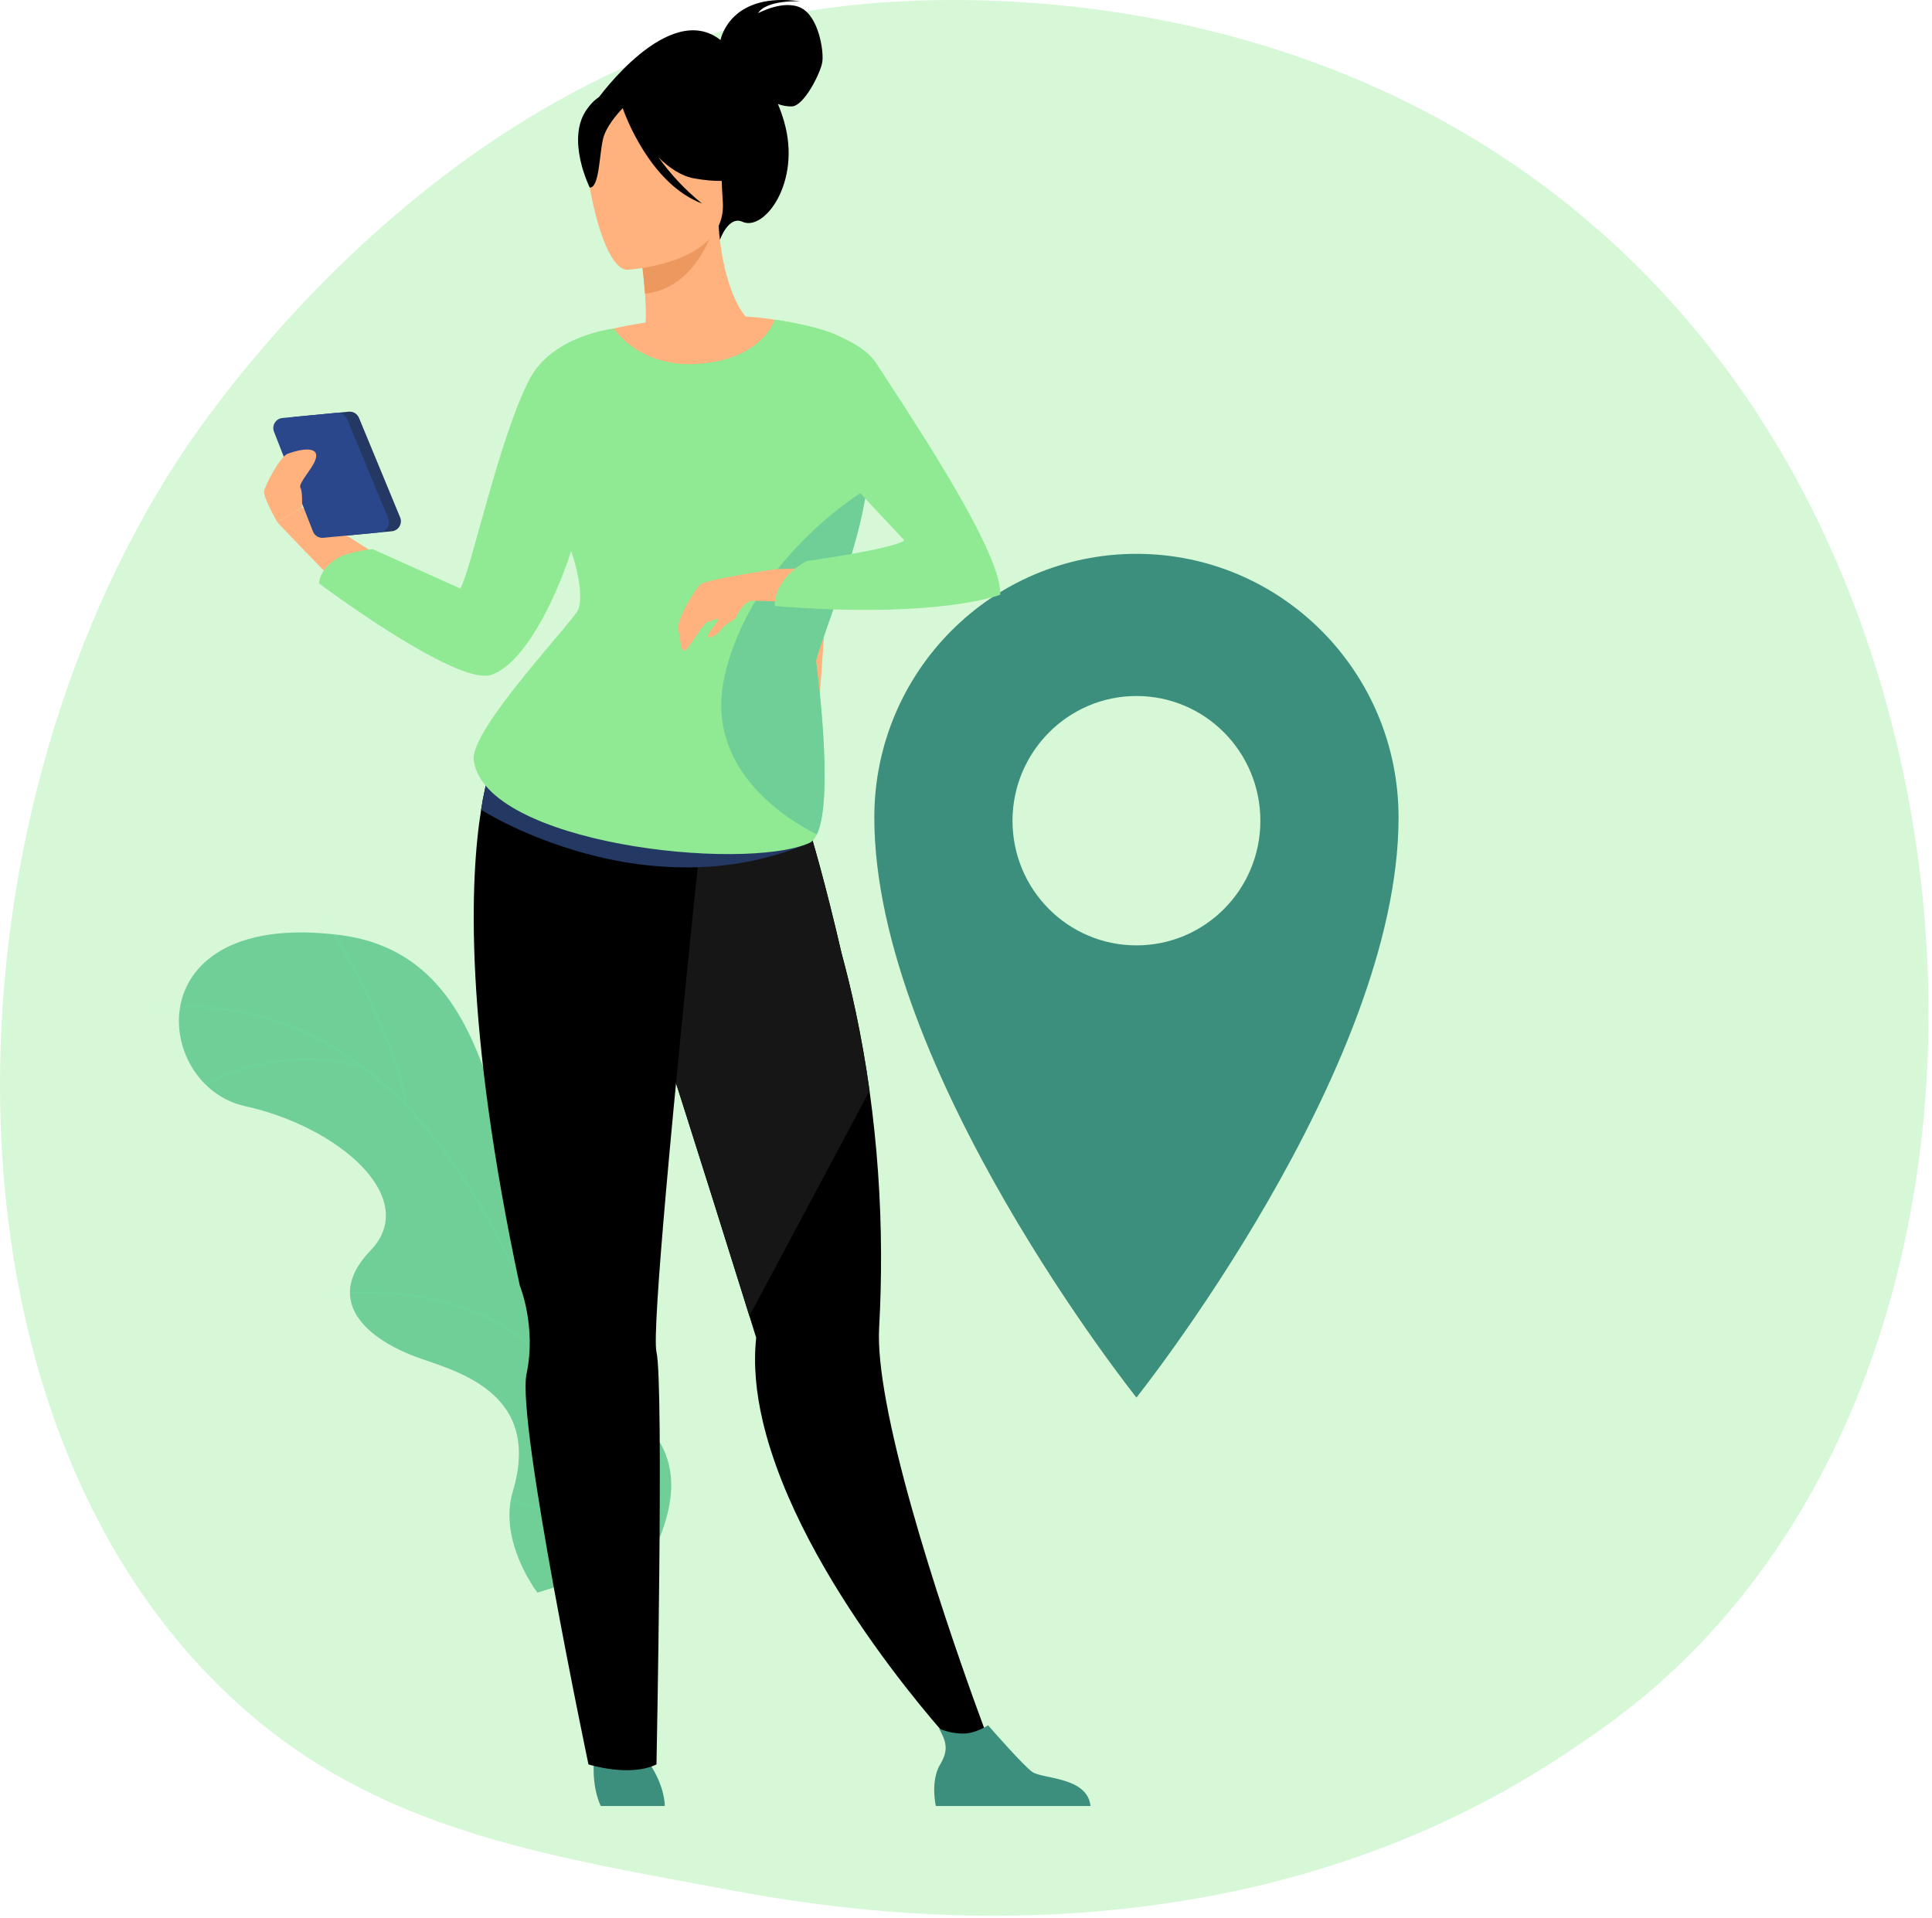
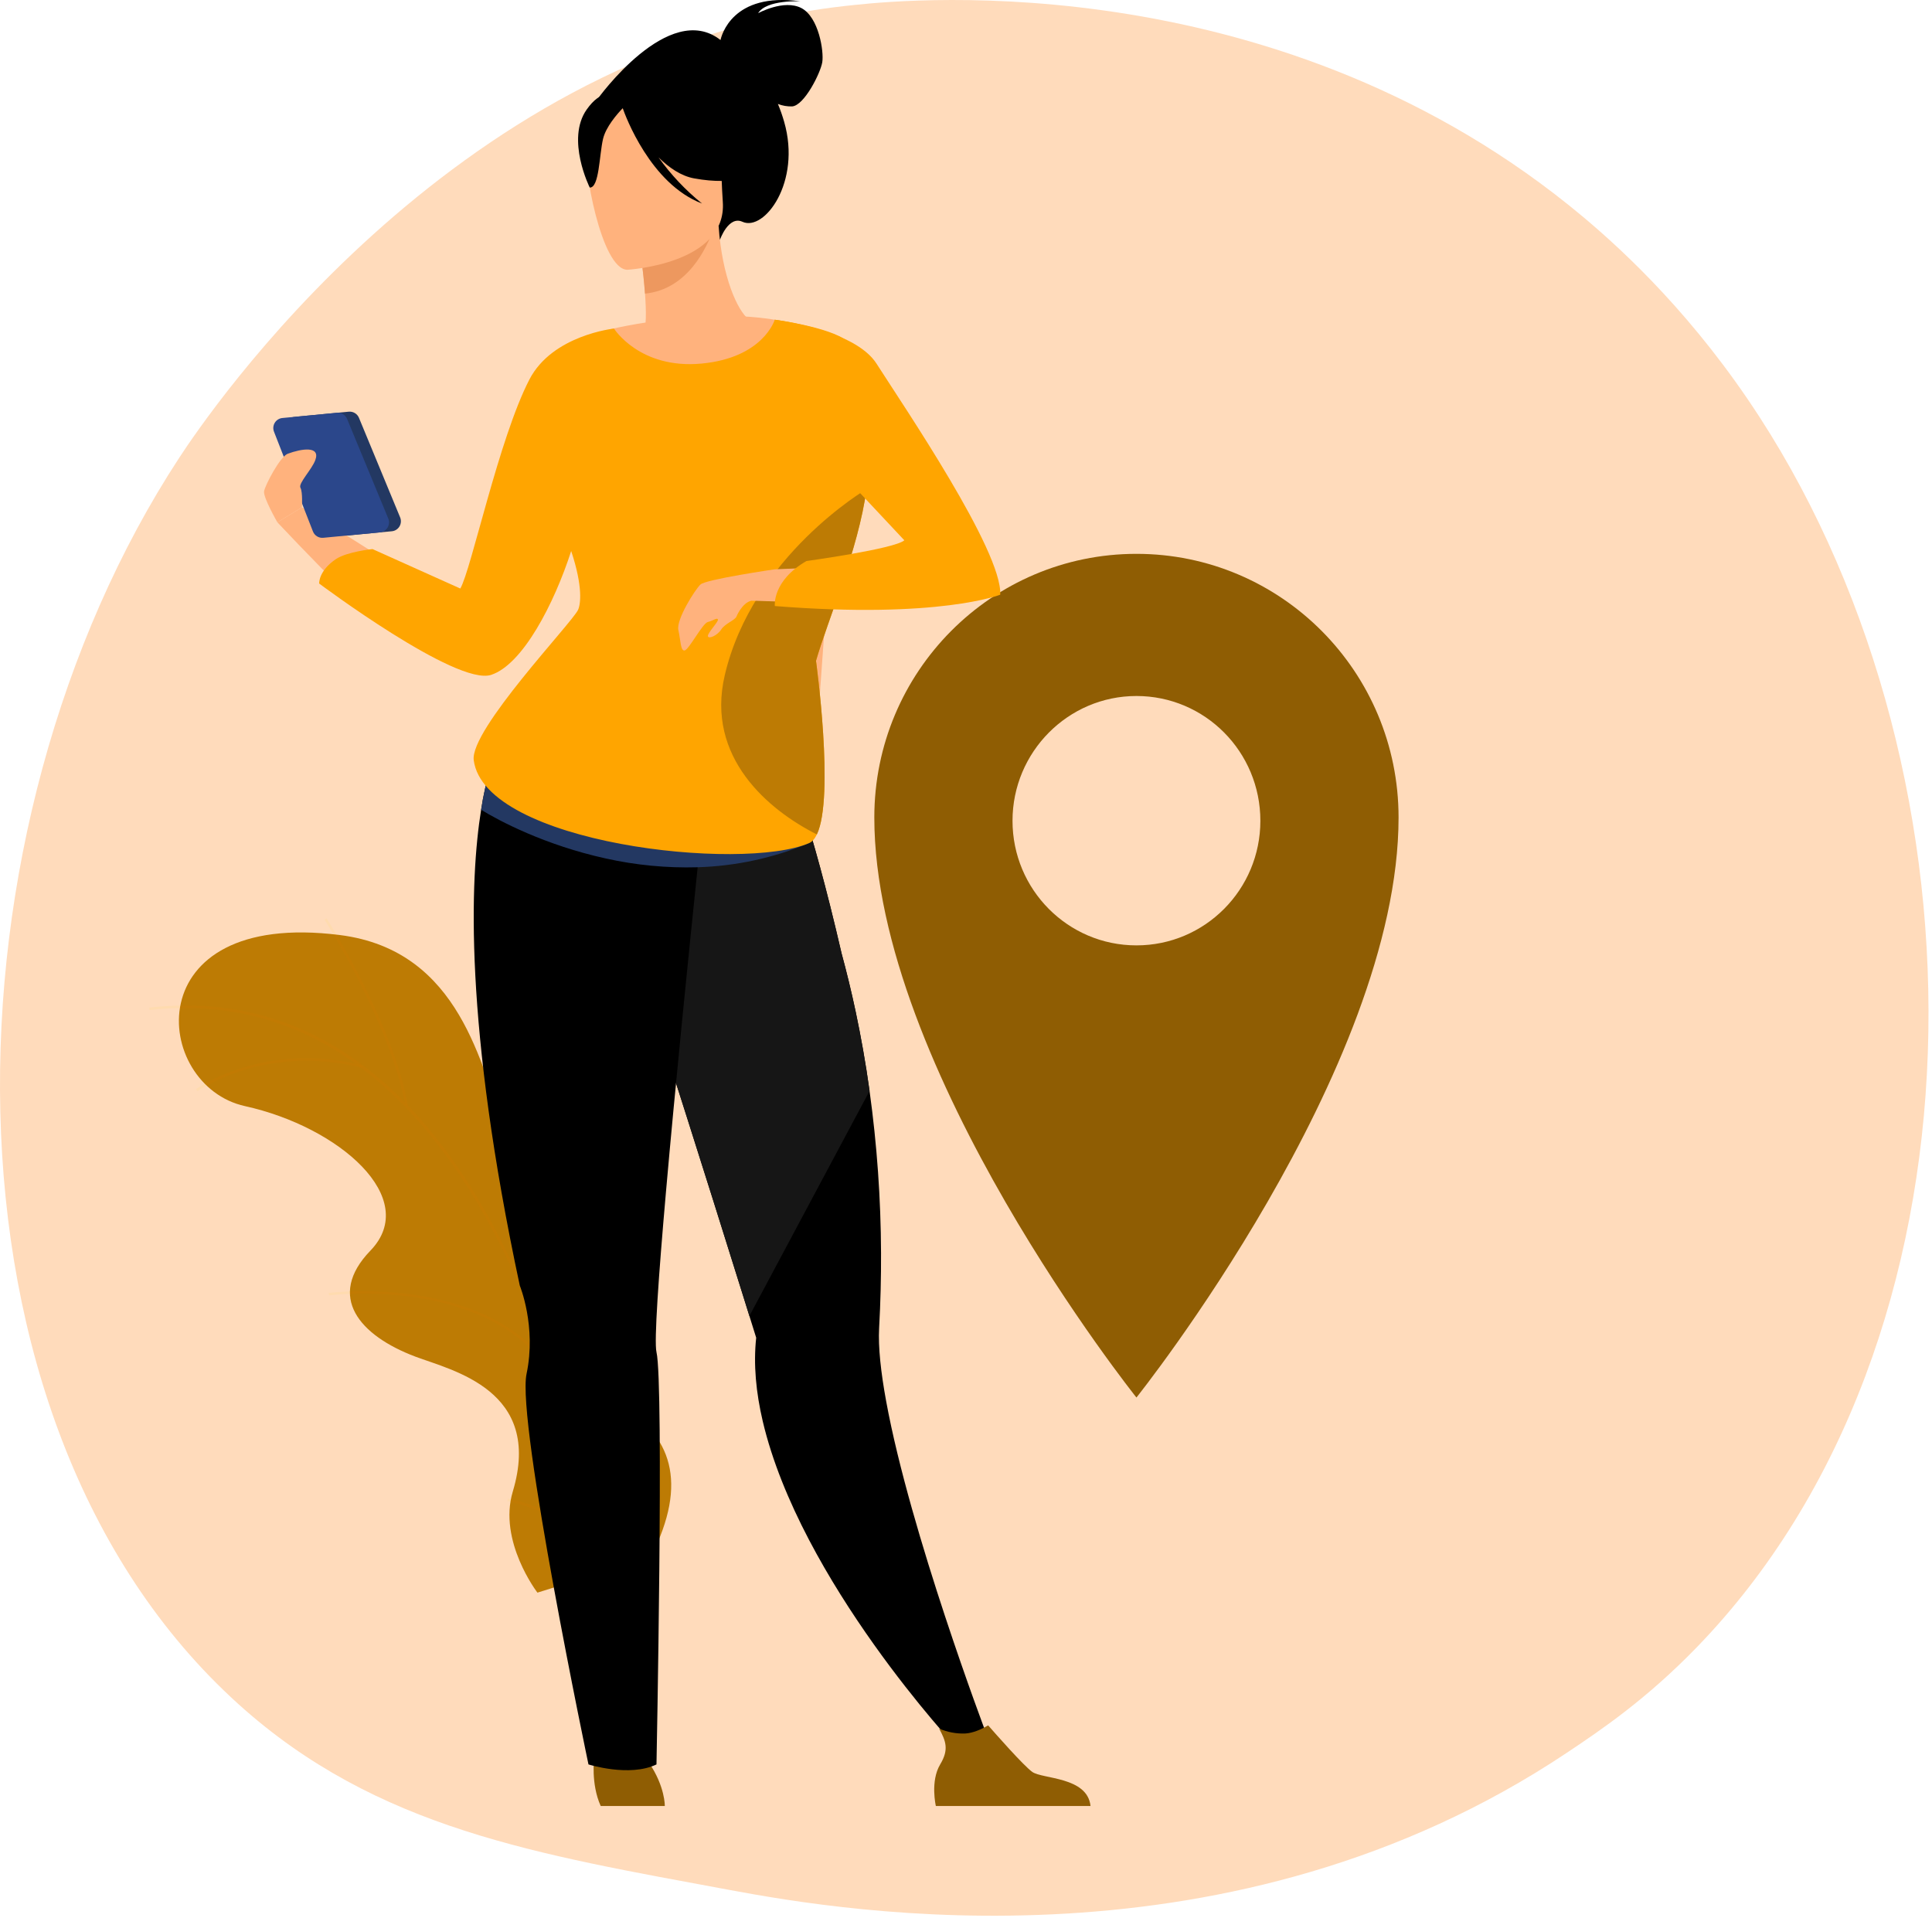
<svg xmlns="http://www.w3.org/2000/svg" width="132" height="131" viewBox="0 0 132 131" fill="none">
-   <path d="M115.909 112.573C112.479 116.108 109.41 118.185 107.061 119.754C84.146 135.051 57.953 130.642 49.854 129.135C36.788 126.704 25.759 124.988 16.283 116.429C-5.25 96.978 -4.203 56.404 12.251 31.269C14.202 28.289 30.631 3.942 56.881 0.511C57.523 0.427 58.002 0.379 58.422 0.335C62.483 -0.095 87.647 -2.364 108.166 14.823C111.103 17.284 115.83 21.721 120.214 28.49C136.241 53.238 136.292 91.567 115.909 112.573Z" fill="#D6F8D7" />
-   <path d="M44.461 106.393L36.719 108.819C36.719 108.819 34.017 105.305 35.036 101.909C37.114 94.979 30.899 93.642 28.379 92.693C24.579 91.262 22.268 88.599 25.31 85.448C28.751 81.883 23.203 77.003 16.733 75.576C10.402 74.179 9.232 62.121 23.212 63.886C31.561 64.94 32.844 73.038 34.465 76.974C36.085 80.909 42.208 79.358 41.698 84.946C41.262 89.719 38.884 93.844 42.345 95.947C45.806 98.05 47.09 101.222 44.461 106.393Z" fill="#6FCF97" />
+   <path d="M115.909 112.573C112.479 116.108 109.41 118.185 107.061 119.754C84.146 135.051 57.953 130.642 49.854 129.135C36.788 126.704 25.759 124.988 16.283 116.429C-5.25 96.978 -4.203 56.404 12.251 31.269C14.202 28.289 30.631 3.942 56.881 0.511C57.523 0.427 58.002 0.379 58.422 0.335C62.483 -0.095 87.647 -2.364 108.166 14.823C111.103 17.284 115.83 21.721 120.214 28.49C136.241 53.238 136.292 91.567 115.909 112.573Z" fill="#FFDBBB" />
+   <path d="M44.461 106.393L36.719 108.819C36.719 108.819 34.017 105.305 35.036 101.909C37.114 94.979 30.899 93.642 28.379 92.693C24.579 91.262 22.268 88.599 25.31 85.448C28.751 81.883 23.203 77.003 16.733 75.576C10.402 74.179 9.232 62.121 23.212 63.886C31.561 64.94 32.844 73.038 34.465 76.974C36.085 80.909 42.208 79.358 41.698 84.946C41.262 89.719 38.884 93.844 42.345 95.947C45.806 98.05 47.09 101.222 44.461 106.393Z" fill="#bd7b04" />
  <g style="mix-blend-mode:soft-light" opacity="0.5">
    <g style="mix-blend-mode:soft-light" opacity="0.5">
-       <path d="M41.335 108.161L41.165 108.182C41.153 108.077 39.817 97.543 35.344 87.499C31.223 78.246 23.519 67.528 10.215 69.013L10.196 68.843C16.118 68.182 21.442 69.842 26.02 73.777C29.677 76.921 32.867 81.515 35.502 87.433C39.985 97.499 41.322 108.056 41.335 108.161Z" fill="#6FCF97" />
+       <path d="M41.335 108.161L41.165 108.182C41.153 108.077 39.817 97.543 35.344 87.499C31.223 78.246 23.519 67.528 10.215 69.013L10.196 68.843C16.118 68.182 21.442 69.842 26.02 73.777C29.677 76.921 32.867 81.515 35.502 87.433C39.985 97.499 41.322 108.056 41.335 108.161Z" fill="#bd7b04" />
    </g>
    <g style="mix-blend-mode:soft-light" opacity="0.5">
-       <path d="M27.862 75.504L27.693 75.535C26.673 69.928 22.214 62.906 22.169 62.836L22.313 62.744C22.358 62.814 26.836 69.864 27.862 75.504Z" fill="#6FCF97" />
+       <path d="M27.862 75.504L27.693 75.535C26.673 69.928 22.214 62.906 22.169 62.836L22.313 62.744C22.358 62.814 26.836 69.864 27.862 75.504Z" fill="#bd7b04" />
    </g>
    <g style="mix-blend-mode:soft-light" opacity="0.5">
-       <path d="M24.74 72.966C18.164 71.263 13.54 74.518 13.494 74.551L13.394 74.412C13.44 74.378 18.126 71.076 24.783 72.8L24.74 72.966Z" fill="#6FCF97" />
+       <path d="M24.74 72.966C18.164 71.263 13.54 74.518 13.494 74.551L13.394 74.412C13.44 74.378 18.126 71.076 24.783 72.8L24.74 72.966Z" fill="#bd7b04" />
    </g>
    <g style="mix-blend-mode:soft-light" opacity="0.5">
-       <path d="M37.91 94.224C33.668 87.094 22.596 88.488 22.49 88.511L22.443 88.346C22.546 88.314 33.778 86.943 38.058 94.137L37.91 94.224Z" fill="#6FCF97" />
+       <path d="M37.91 94.224C33.668 87.094 22.596 88.488 22.49 88.511L22.443 88.346C22.546 88.314 33.778 86.943 38.058 94.137L37.91 94.224Z" fill="#bd7b04" />
    </g>
    <g style="mix-blend-mode:soft-light" opacity="0.5">
-       <path d="M36.938 90.944L36.767 90.961C36.246 85.693 40.545 80.608 40.589 80.557L40.719 80.668C40.676 80.718 36.423 85.749 36.938 90.944Z" fill="#6FCF97" />
+       <path d="M36.938 90.944L36.767 90.961C36.246 85.693 40.545 80.608 40.589 80.557L40.719 80.668C40.676 80.718 36.423 85.749 36.938 90.944Z" fill="#bd7b04" />
    </g>
    <g style="mix-blend-mode:soft-light" opacity="0.5">
-       <path d="M40.919 106.529C39.743 103.604 34.717 102.572 34.666 102.562L34.7 102.394C34.91 102.436 39.867 103.454 41.078 106.465L40.919 106.529Z" fill="#6FCF97" />
+       <path d="M40.919 106.529C39.743 103.604 34.717 102.572 34.666 102.562L34.7 102.394C34.91 102.436 39.867 103.454 41.078 106.465L40.919 106.529Z" fill="#bd7b04" />
    </g>
    <g style="mix-blend-mode:soft-light" opacity="0.5">
-       <path d="M40.636 104.03L40.467 104.053C40.132 101.583 42.857 97.862 43.753 96.638C43.88 96.466 43.989 96.316 44.003 96.286L44.159 96.356C44.14 96.4 44.068 96.499 43.891 96.74C43.006 97.949 40.311 101.629 40.636 104.03Z" fill="#6FCF97" />
+       <path d="M40.636 104.03L40.467 104.053C40.132 101.583 42.857 97.862 43.753 96.638C43.88 96.466 43.989 96.316 44.003 96.286L44.159 96.356C44.14 96.4 44.068 96.499 43.891 96.74C43.006 97.949 40.311 101.629 40.636 104.03Z" fill="#bd7b04" />
    </g>
  </g>
-   <path d="M77.645 37.842C67.752 37.842 59.736 45.904 59.736 55.856C59.736 73.06 77.645 95.488 77.645 95.488C77.645 95.488 95.554 73.06 95.554 55.856C95.554 45.904 87.538 37.842 77.645 37.842ZM77.645 64.594C72.961 64.594 69.178 60.78 69.178 56.082C69.178 51.383 72.976 47.555 77.645 47.555C82.329 47.555 86.112 51.368 86.112 56.082C86.112 60.78 82.329 64.594 77.645 64.594Z" fill="#3C8F7C" />
+   <path d="M77.645 37.842C67.752 37.842 59.736 45.904 59.736 55.856C59.736 73.06 77.645 95.488 77.645 95.488C77.645 95.488 95.554 73.06 95.554 55.856C95.554 45.904 87.538 37.842 77.645 37.842ZM77.645 64.594C72.961 64.594 69.178 60.78 69.178 56.082C69.178 51.383 72.976 47.555 77.645 47.555C82.329 47.555 86.112 51.368 86.112 56.082C86.112 60.78 82.329 64.594 77.645 64.594Z" fill="#8f5d03" />
  <path d="M20.103 28.487L23.829 28.129C23.975 28.115 24.121 28.149 24.247 28.224C24.372 28.3 24.47 28.414 24.526 28.55L27.339 35.352C27.38 35.451 27.397 35.559 27.389 35.666C27.381 35.773 27.349 35.877 27.294 35.969C27.238 36.061 27.163 36.139 27.072 36.196C26.982 36.254 26.879 36.289 26.772 36.299L22.895 36.671C22.747 36.685 22.599 36.651 22.472 36.572C22.346 36.494 22.248 36.377 22.193 36.238L19.531 29.421C19.493 29.322 19.478 29.215 19.487 29.11C19.497 29.004 19.53 28.901 19.586 28.811C19.641 28.72 19.717 28.644 19.807 28.587C19.896 28.531 19.998 28.497 20.103 28.487Z" fill="#233862" />
  <path d="M67.351 118.364L65.374 119.419C65.374 119.419 54.682 108.031 52.112 97.103C51.654 95.152 51.468 93.228 51.665 91.402C51.665 91.402 51.51 90.908 51.237 90.032C51.225 89.994 51.213 89.955 51.201 89.916C51.083 89.532 50.94 89.08 50.781 88.569C50.265 86.917 49.556 84.658 48.748 82.085C46.887 76.165 42.631 62.813 40.812 57.259L53.883 52.508C53.883 52.508 55.368 55.909 57.502 65.153C57.83 66.36 58.159 67.694 58.467 69.148C58.815 70.795 59.141 72.595 59.411 74.54C59.919 78.208 60.181 81.905 60.195 85.608C60.202 87.262 60.162 88.977 60.064 90.747C59.993 92.045 60.185 93.774 60.545 95.741C62.192 104.734 67.351 118.364 67.351 118.364Z" fill="black" />
-   <path d="M74.508 123.396H63.94C63.94 123.396 63.545 121.703 64.239 120.55C64.853 119.531 64.618 118.95 64.163 118.107C64.724 118.351 65.332 118.466 65.943 118.444C66.469 118.413 67.026 118.173 67.514 117.888C67.969 118.409 69.917 120.626 70.525 121.066C71.216 121.564 74.295 121.386 74.508 123.396Z" fill="#3C8F7C" />
+   <path d="M74.508 123.396H63.94C63.94 123.396 63.545 121.703 64.239 120.55C64.853 119.531 64.618 118.95 64.163 118.107C64.724 118.351 65.332 118.466 65.943 118.444C66.469 118.413 67.026 118.173 67.514 117.888C67.969 118.409 69.917 120.626 70.525 121.066C71.216 121.564 74.295 121.386 74.508 123.396Z" fill="#8f5d03" />
  <path d="M59.411 74.54L51.201 89.916C51.083 89.532 50.94 89.08 50.781 88.569C50.265 86.917 49.556 84.658 48.748 82.085C46.887 76.165 42.631 62.813 40.812 57.259L53.883 52.508C53.883 52.508 55.368 55.909 57.502 65.153C57.83 66.36 58.159 67.694 58.467 69.148C58.815 70.794 59.141 72.595 59.411 74.54Z" fill="#161616" />
  <path d="M23.823 40.632C23.758 40.688 20.626 37.472 18.953 35.69L20.628 34.665L29.776 40.434L23.823 40.632Z" fill="#FFB27D" />
-   <path d="M40.599 120.073C40.599 120.073 40.353 121.875 41.042 123.396H45.421C45.421 123.396 45.453 122.082 44.338 120.435C43.224 118.788 40.599 120.073 40.599 120.073Z" fill="#3C8F7C" />
+   <path d="M40.599 120.073C40.599 120.073 40.353 121.875 41.042 123.396H45.421C45.421 123.396 45.453 122.082 44.338 120.435C43.224 118.788 40.599 120.073 40.599 120.073Z" fill="#8f5d03" />
  <path d="M49.228 2.735C49.287 2.453 50.033 -0.558 54.685 0.091C54.685 0.091 52.364 -0.034 51.797 0.902C51.797 0.902 53.56 -0.068 54.752 0.551C55.943 1.171 56.299 3.519 56.18 4.25C56.062 4.981 54.953 7.211 54.119 7.271C53.788 7.281 53.458 7.223 53.149 7.103C53.316 7.502 53.458 7.91 53.577 8.325C54.763 12.452 52.216 15.837 50.726 15.153C49.77 14.715 49.189 16.382 49.189 16.382L40.828 6.767C40.828 6.767 45.69 -0.038 49.228 2.735Z" fill="black" />
  <path d="M40.671 28.52C41.762 29.28 43.13 29.907 44.846 30.305C51.282 31.799 53.748 26.335 54.675 22.585C54.002 22.211 53.26 21.982 52.494 21.912C52.029 21.857 51.54 21.82 51.135 21.8C50.412 21.244 49.335 18.968 49.098 15.435L48.795 15.517L43.723 16.911C43.723 16.911 43.955 18.531 44.069 20.062C44.157 21.259 44.171 22.404 43.945 22.684C43.55 22.771 43.312 22.827 43.312 22.827C43.311 22.829 43.31 22.83 43.309 22.832C42.251 24.639 41.368 26.544 40.671 28.52Z" fill="#FFB27D" />
  <path d="M43.722 16.912C43.722 16.912 43.955 18.53 44.068 20.063C46.942 19.773 48.275 17.026 48.794 15.518L43.722 16.912Z" fill="#ED985F" />
  <path d="M42.864 18.432C42.864 18.432 49.684 18.054 49.384 13.791C49.084 9.528 49.763 6.609 45.396 6.67C41.028 6.731 40.298 8.417 40.053 9.865C39.808 11.312 41.082 18.421 42.864 18.432Z" fill="#FFB27D" />
  <path d="M40.087 7.48C41.048 6.122 41.864 6.346 42.338 6.699C45.914 4.375 48.531 7.242 48.531 7.242C49.205 10.268 51.526 11.862 51.526 11.862C51.526 11.862 50.339 12.722 47.424 12.188C46.533 12.026 45.708 11.458 44.99 10.749C45.834 11.933 46.835 12.995 47.965 13.907C44.433 12.566 42.719 7.888 42.546 7.393C42.157 7.798 41.395 8.672 41.202 9.489C40.94 10.599 40.947 12.844 40.293 12.815C40.293 12.815 38.645 9.517 40.087 7.48Z" fill="black" />
  <path d="M41.76 22.484C41.76 22.484 52.871 19.774 57.703 23.777L55.289 57.602L33.558 52.328C33.558 52.328 34.169 50.188 38.336 44.496C42.503 38.805 40.691 30.457 41.76 22.484Z" fill="#FFB27D" />
  <path d="M48.237 53.836C48.237 53.836 48.225 53.951 48.202 54.17C48.192 54.263 48.179 54.377 48.166 54.51C48.072 55.387 47.895 57.068 47.667 59.256C47.071 64.992 46.135 74.206 45.497 81.478C44.998 87.165 44.681 91.665 44.853 92.387C45.367 94.562 44.853 120.556 44.853 120.556C43.006 121.446 40.206 120.556 40.206 120.556C40.206 120.556 35.286 97.132 35.975 93.876C36.663 90.62 35.514 87.841 35.514 87.841C31.695 69.972 32.113 60.068 32.871 55.327C33.017 54.347 33.236 53.379 33.525 52.432C33.597 52.19 33.684 51.952 33.786 51.72C42.212 49.443 48.237 53.836 48.237 53.836Z" fill="black" />
  <path d="M55.289 57.601C52.87 58.616 50.287 59.177 47.667 59.256C45.56 59.317 43.454 59.116 41.396 58.658C37.229 57.747 34.056 56.062 32.872 55.327C33.018 54.347 33.236 53.379 33.525 52.432C36.09 50.597 42.433 52.353 47.614 54.299C47.799 54.369 47.983 54.439 48.166 54.51C52.135 56.034 55.289 57.601 55.289 57.601Z" fill="#233862" />
-   <path d="M59.201 33.424C58.665 37.493 56.519 42.473 55.752 45.153C55.752 45.153 57.033 54.459 55.81 57.014C55.671 57.306 55.499 57.509 55.288 57.601C50.757 59.584 33.112 57.658 32.367 51.941C32.096 49.863 39.088 42.555 39.495 41.669C39.665 41.302 39.845 40.113 39.025 37.649C37.863 41.247 35.717 45.403 33.558 46.111C31.186 46.891 21.806 39.87 21.806 39.87C21.806 39.87 21.752 39.017 22.938 38.21C23.7 37.691 25.452 37.516 25.452 37.516L31.45 40.212C32.202 38.918 34.078 29.968 36.172 25.927C37.746 22.89 41.949 22.45 41.949 22.45C41.949 22.45 43.699 25.237 47.929 24.842C52.16 24.446 52.934 21.845 52.934 21.845C52.934 21.845 56.687 22.346 57.843 23.283C58.043 23.446 59.904 28.093 59.201 33.424Z" fill="#90EA93" />
-   <path d="M55.752 45.153C55.752 45.153 57.033 54.459 55.81 57.014C52.509 55.349 48.206 51.757 49.516 46.143C51.418 37.987 59.201 33.424 59.201 33.424C58.664 37.493 56.519 42.473 55.752 45.153Z" fill="#6FCF97" />
+   <path d="M59.201 33.424C58.665 37.493 56.519 42.473 55.752 45.153C55.752 45.153 57.033 54.459 55.81 57.014C55.671 57.306 55.499 57.509 55.288 57.601C50.757 59.584 33.112 57.658 32.367 51.941C32.096 49.863 39.088 42.555 39.495 41.669C39.665 41.302 39.845 40.113 39.025 37.649C37.863 41.247 35.717 45.403 33.558 46.111C31.186 46.891 21.806 39.87 21.806 39.87C21.806 39.87 21.752 39.017 22.938 38.21C23.7 37.691 25.452 37.516 25.452 37.516L31.45 40.212C32.202 38.918 34.078 29.968 36.172 25.927C37.746 22.89 41.949 22.45 41.949 22.45C41.949 22.45 43.699 25.237 47.929 24.842C52.16 24.446 52.934 21.845 52.934 21.845C52.934 21.845 56.687 22.346 57.843 23.283C58.043 23.446 59.904 28.093 59.201 33.424Z" fill="#FFA500" />
+   <path d="M55.752 45.153C55.752 45.153 57.033 54.459 55.81 57.014C52.509 55.349 48.206 51.757 49.516 46.143C51.418 37.987 59.201 33.424 59.201 33.424C58.664 37.493 56.519 42.473 55.752 45.153Z" fill="#bd7b04" />
  <path d="M52.934 38.898C52.934 38.898 48.235 39.583 47.86 39.935C47.485 40.287 46.188 42.335 46.348 43.047C46.508 43.759 46.491 44.493 46.779 44.443C47.067 44.392 48.005 42.582 48.36 42.499C48.715 42.416 49.007 42.172 49.05 42.331C49.093 42.49 48.328 43.251 48.366 43.468C48.404 43.684 49.006 43.431 49.276 43.011C49.546 42.59 50.221 42.383 50.322 42.121C50.424 41.859 50.889 40.992 51.522 41.032C52.154 41.072 52.934 38.898 52.934 38.898Z" fill="#FFB27D" />
  <path d="M57.506 38.712L52.934 38.898L51.37 41.041L57.588 41.25L57.506 38.712Z" fill="#FFB27D" />
-   <path d="M52.934 21.846C52.934 21.846 58.384 22.495 59.884 24.843C61.781 27.811 68.484 37.654 68.34 40.633C68.34 40.633 64.164 42.304 52.939 41.408C52.939 41.408 52.735 39.702 55.096 38.334C55.096 38.334 61.123 37.505 61.787 36.917L57.312 32.141L52.934 21.846Z" fill="#90EA93" />
+   <path d="M52.934 21.846C52.934 21.846 58.384 22.495 59.884 24.843C61.781 27.811 68.484 37.654 68.34 40.633C68.34 40.633 64.164 42.304 52.939 41.408C52.939 41.408 52.735 39.702 55.096 38.334C55.096 38.334 61.123 37.505 61.787 36.917L57.312 32.141L52.934 21.846Z" fill="#FFA500" />
  <path d="M19.291 28.561L23.018 28.204C23.163 28.19 23.309 28.223 23.435 28.299C23.56 28.374 23.658 28.488 23.714 28.624L26.527 35.426C26.568 35.526 26.586 35.633 26.578 35.74C26.57 35.848 26.537 35.952 26.482 36.044C26.427 36.136 26.351 36.214 26.26 36.271C26.17 36.328 26.067 36.364 25.961 36.374L22.084 36.746C21.936 36.76 21.788 36.725 21.661 36.647C21.534 36.569 21.436 36.452 21.382 36.313L18.72 29.496C18.681 29.397 18.666 29.29 18.675 29.184C18.685 29.078 18.718 28.976 18.774 28.885C18.829 28.795 18.905 28.718 18.995 28.662C19.084 28.606 19.186 28.571 19.291 28.561Z" fill="#2B478B" />
  <path d="M18.953 35.69C18.953 35.69 17.969 33.985 18.043 33.565C18.116 33.145 19.135 31.197 19.658 31.003C20.592 30.657 21.904 30.443 21.544 31.432C21.306 32.084 20.363 33.029 20.527 33.326C20.691 33.623 20.628 34.665 20.628 34.665L18.953 35.69Z" fill="#FFB27D" />
</svg>
